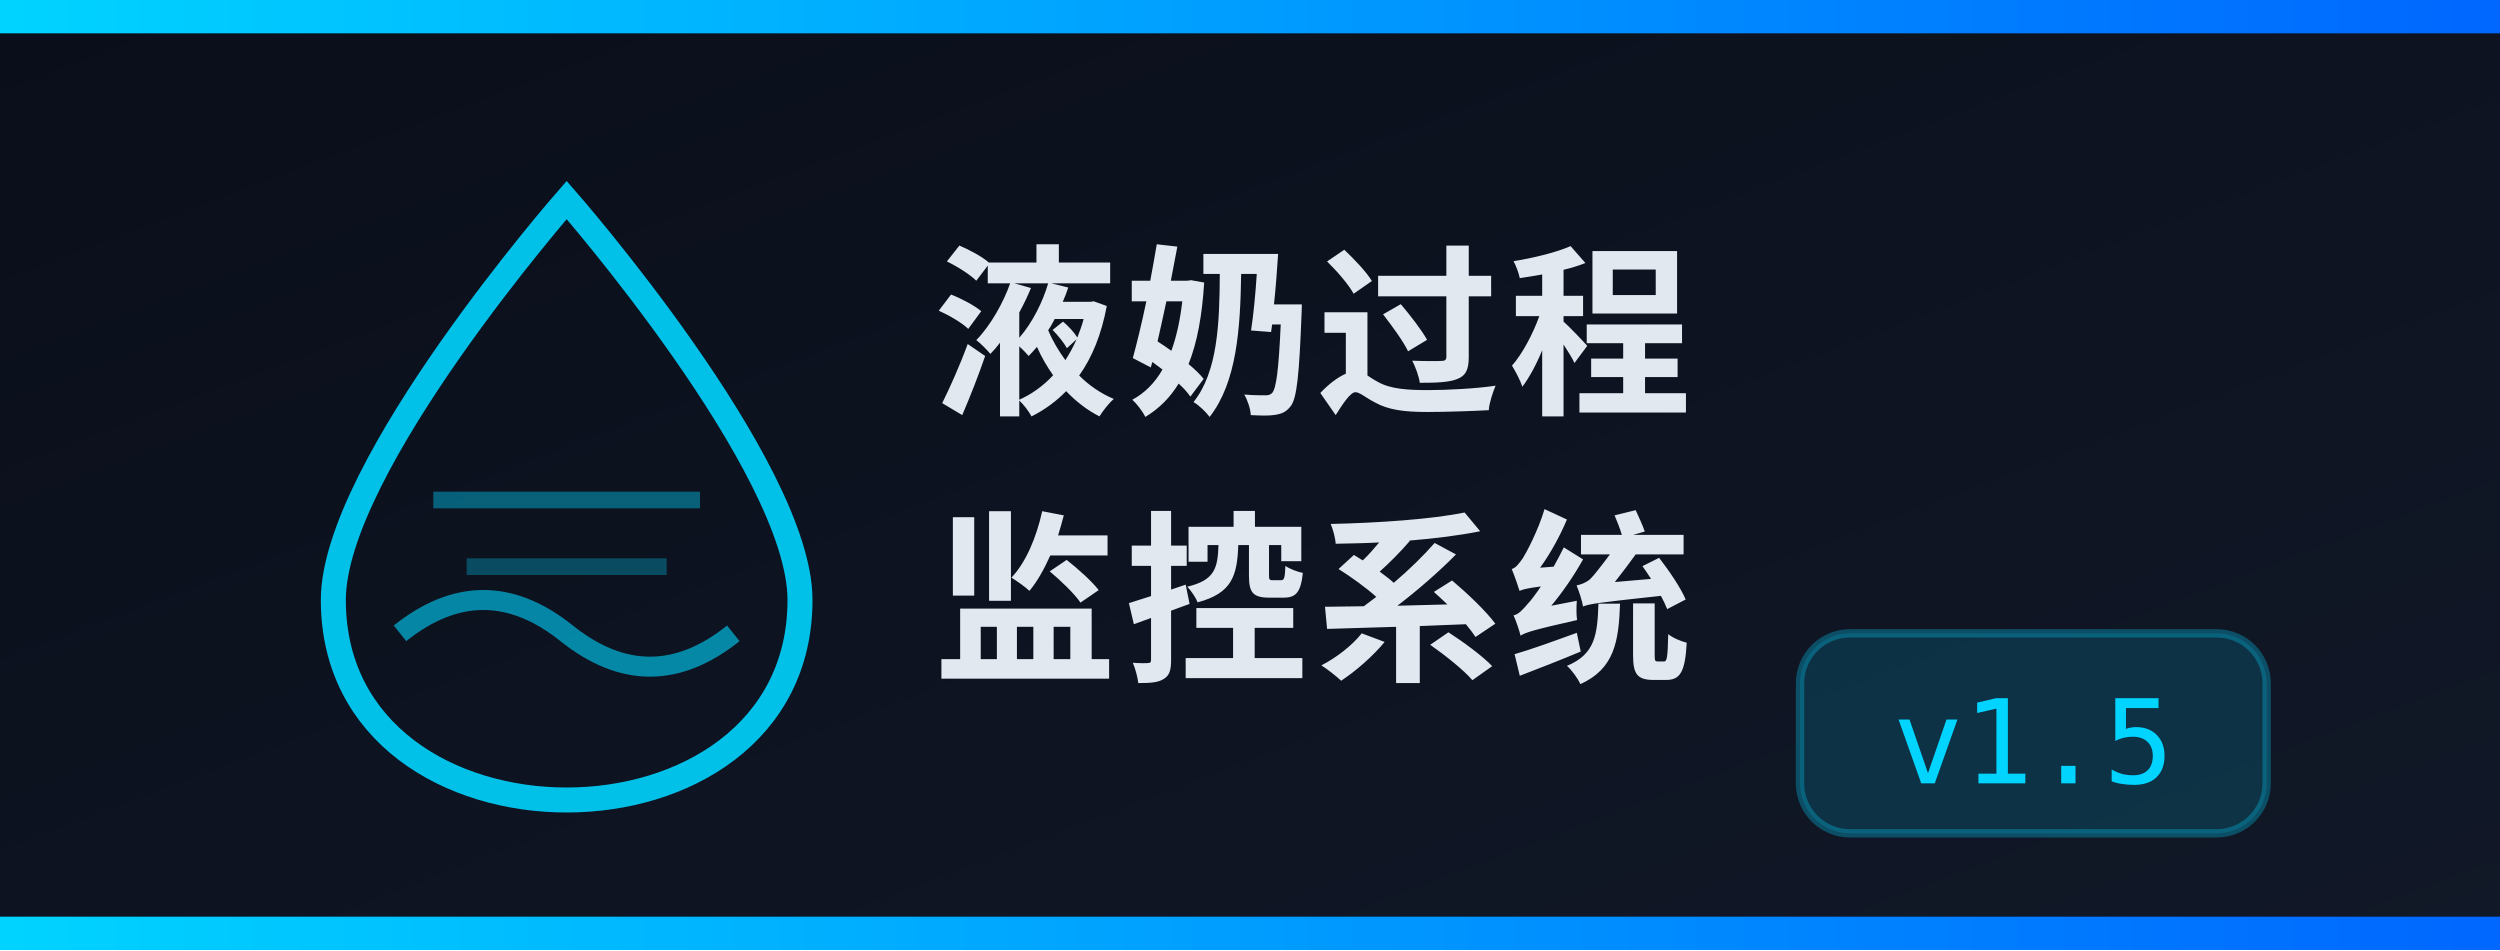
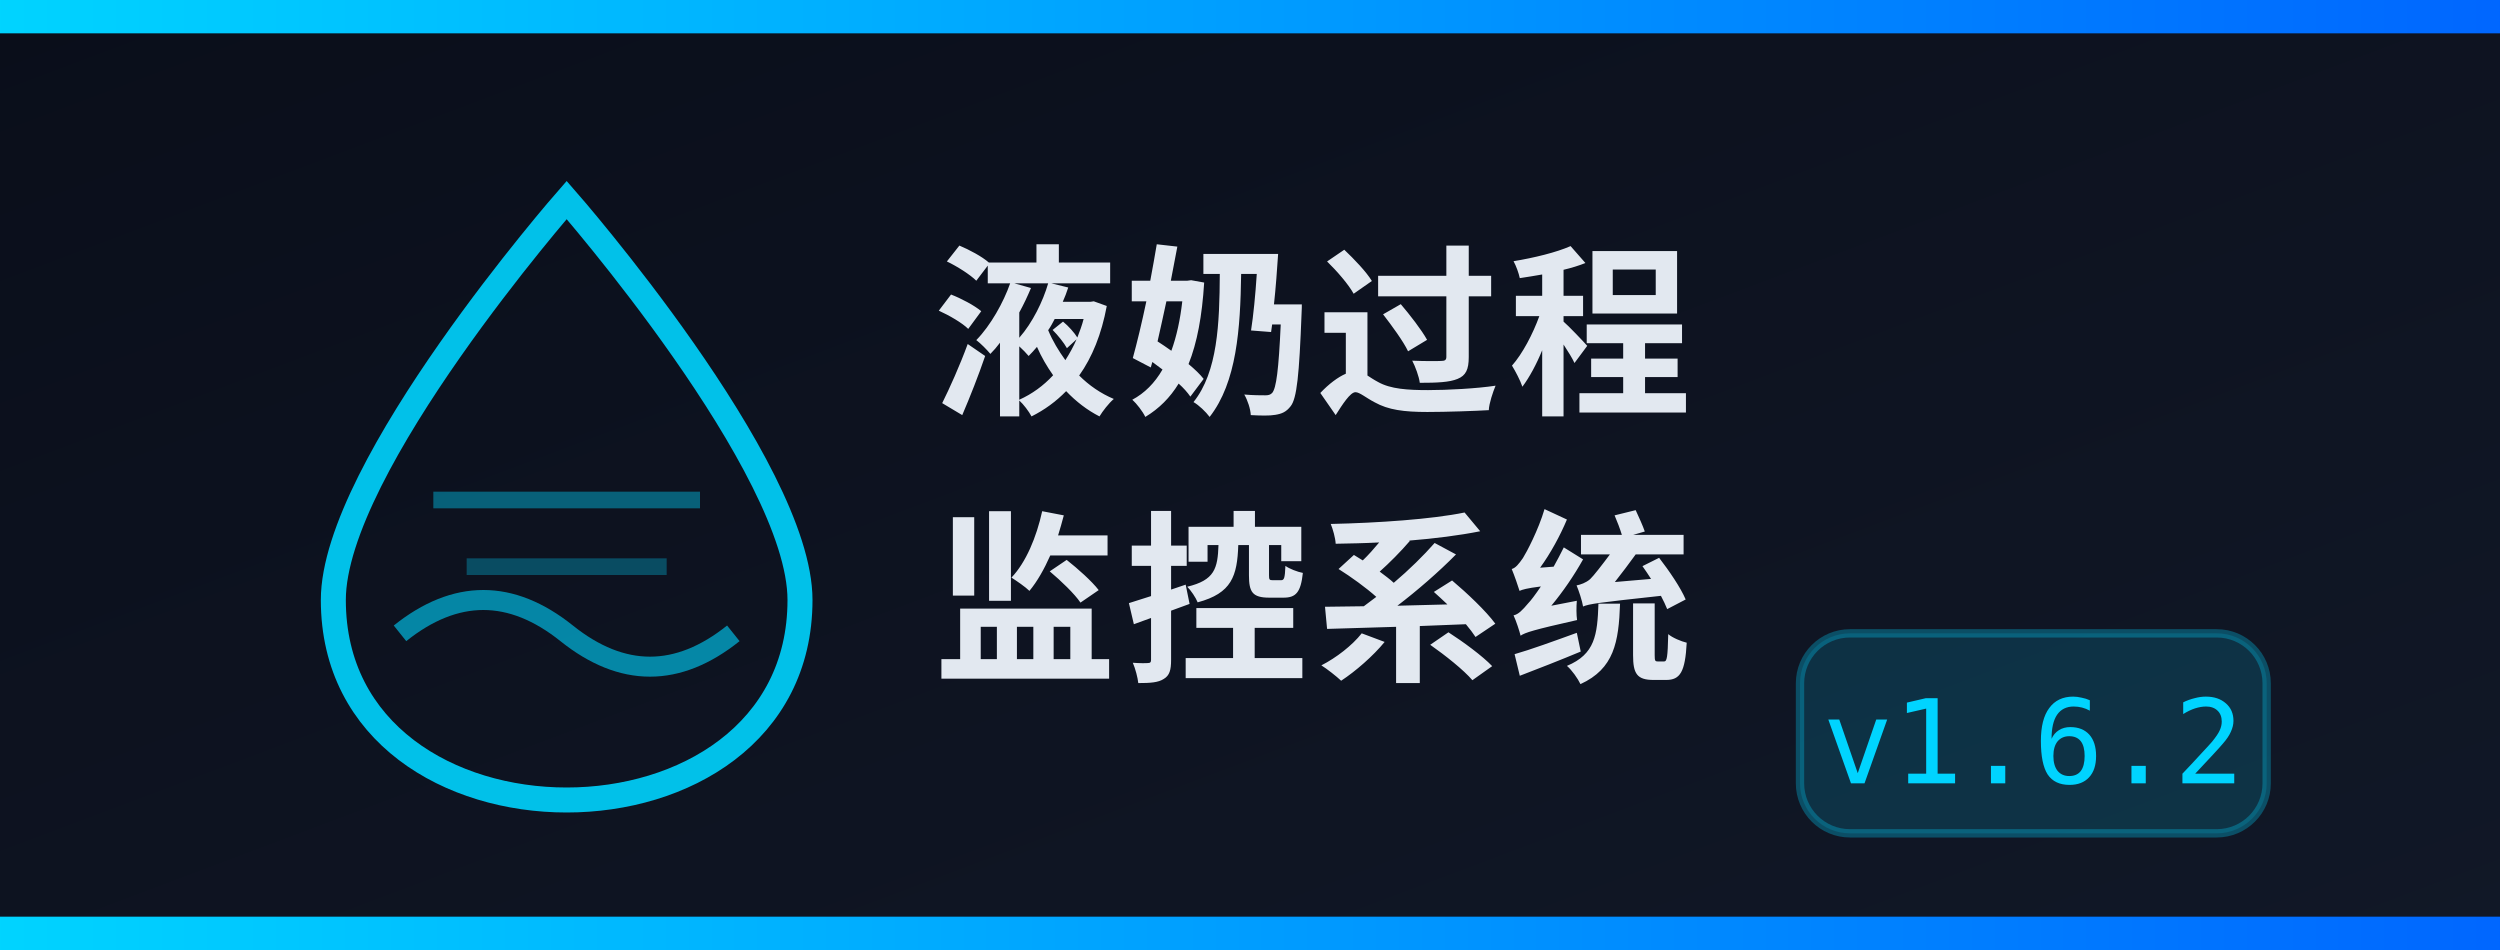
<svg xmlns="http://www.w3.org/2000/svg" width="150" height="57" viewBox="0 0 150 57">
  <defs>
    <linearGradient id="bg" x1="0%" y1="0%" x2="100%" y2="100%">
      <stop offset="0%" stop-color="#0a0e1a" />
      <stop offset="100%" stop-color="#111827" />
    </linearGradient>
    <linearGradient id="accent" x1="0%" y1="0%" x2="100%" y2="0%">
      <stop offset="0%" stop-color="#00d4ff" />
      <stop offset="100%" stop-color="#0066ff" />
    </linearGradient>
  </defs>
  <rect width="150" height="57" fill="url(#bg)" />
  <rect x="0" y="0" width="150" height="2" fill="url(#accent)" />
  <rect x="0" y="55" width="150" height="2" fill="url(#accent)" />
  <g transform="translate(16, 10)">
    <path d="M18 2 C18 2 32 18 32 26 C32 34 25 38 18 38 C11 38 4 34 4 26 C4 18 18 2 18 2Z" fill="none" stroke="#00d4ff" stroke-width="1.5" opacity="0.9" />
    <path d="M8 28 Q13 24 18 28 Q23 32 28 28" fill="none" stroke="#00d4ff" stroke-width="1.2" opacity="0.6" />
    <line x1="10" y1="20" x2="26" y2="20" stroke="#00d4ff" stroke-width="1" opacity="0.4" />
    <line x1="12" y1="24" x2="24" y2="24" stroke="#00d4ff" stroke-width="1" opacity="0.3" />
  </g>
  <text x="56" y="24" font-family="Microsoft YaHei, PingFang SC, sans-serif" font-size="11" font-weight="600" fill="#e2e8f0" letter-spacing="0.5">液奶过程</text>
  <text x="56" y="40" font-family="Microsoft YaHei, PingFang SC, sans-serif" font-size="11" font-weight="600" fill="#e2e8f0" letter-spacing="0.5">监控系统</text>
  <rect x="108" y="38" width="28" height="12" rx="3" fill="rgba(0,212,255,0.15)" stroke="rgba(0,212,255,0.3)" stroke-width="0.5" />
-   <text x="122" y="47" font-family="monospace" font-size="7" fill="#00d4ff" text-anchor="middle">v1.5</text>
+   <text x="122" y="47" font-family="monospace" font-size="7" fill="#00d4ff" text-anchor="middle">v1.6.2</text>
</svg>
